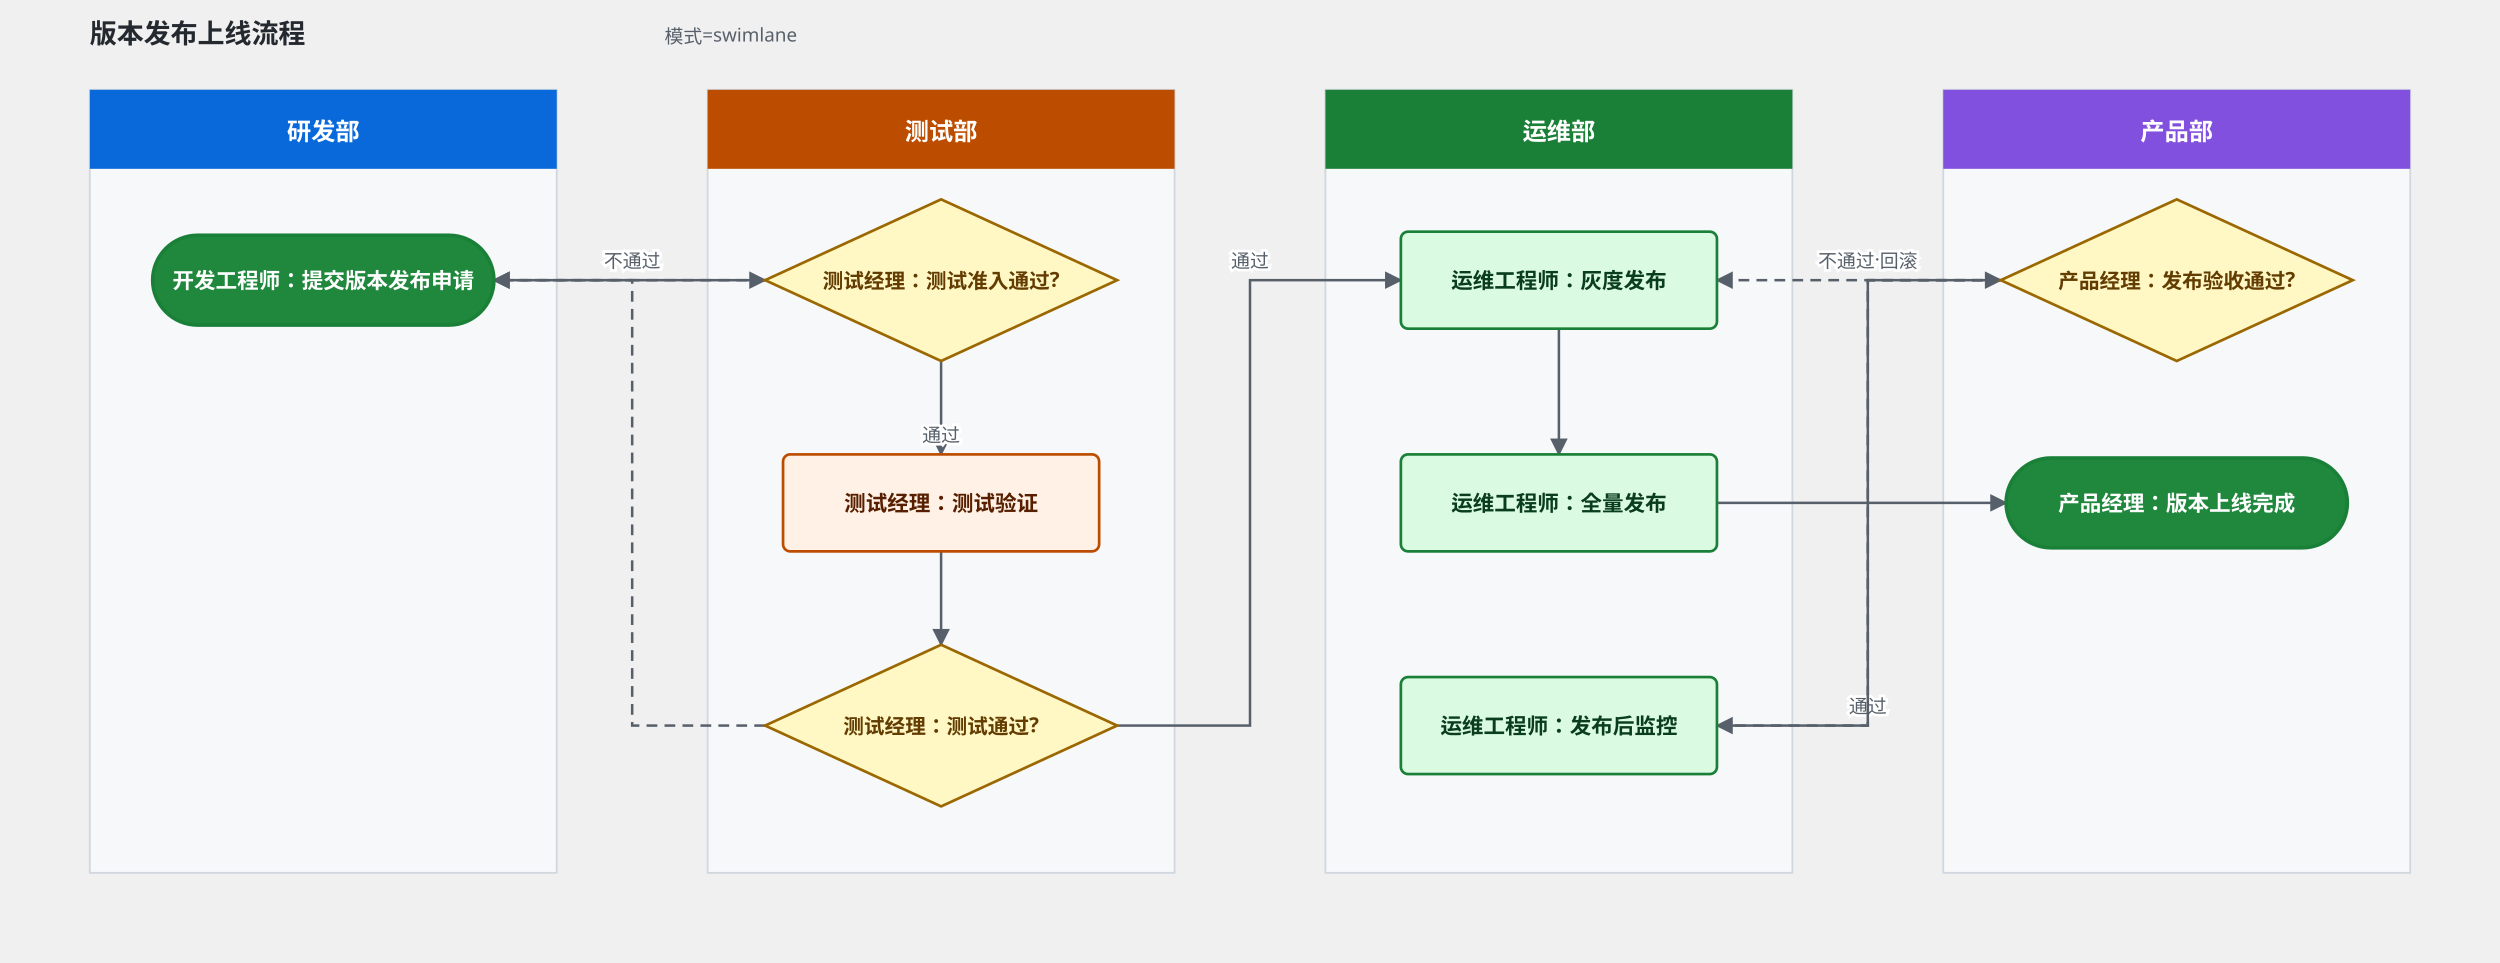
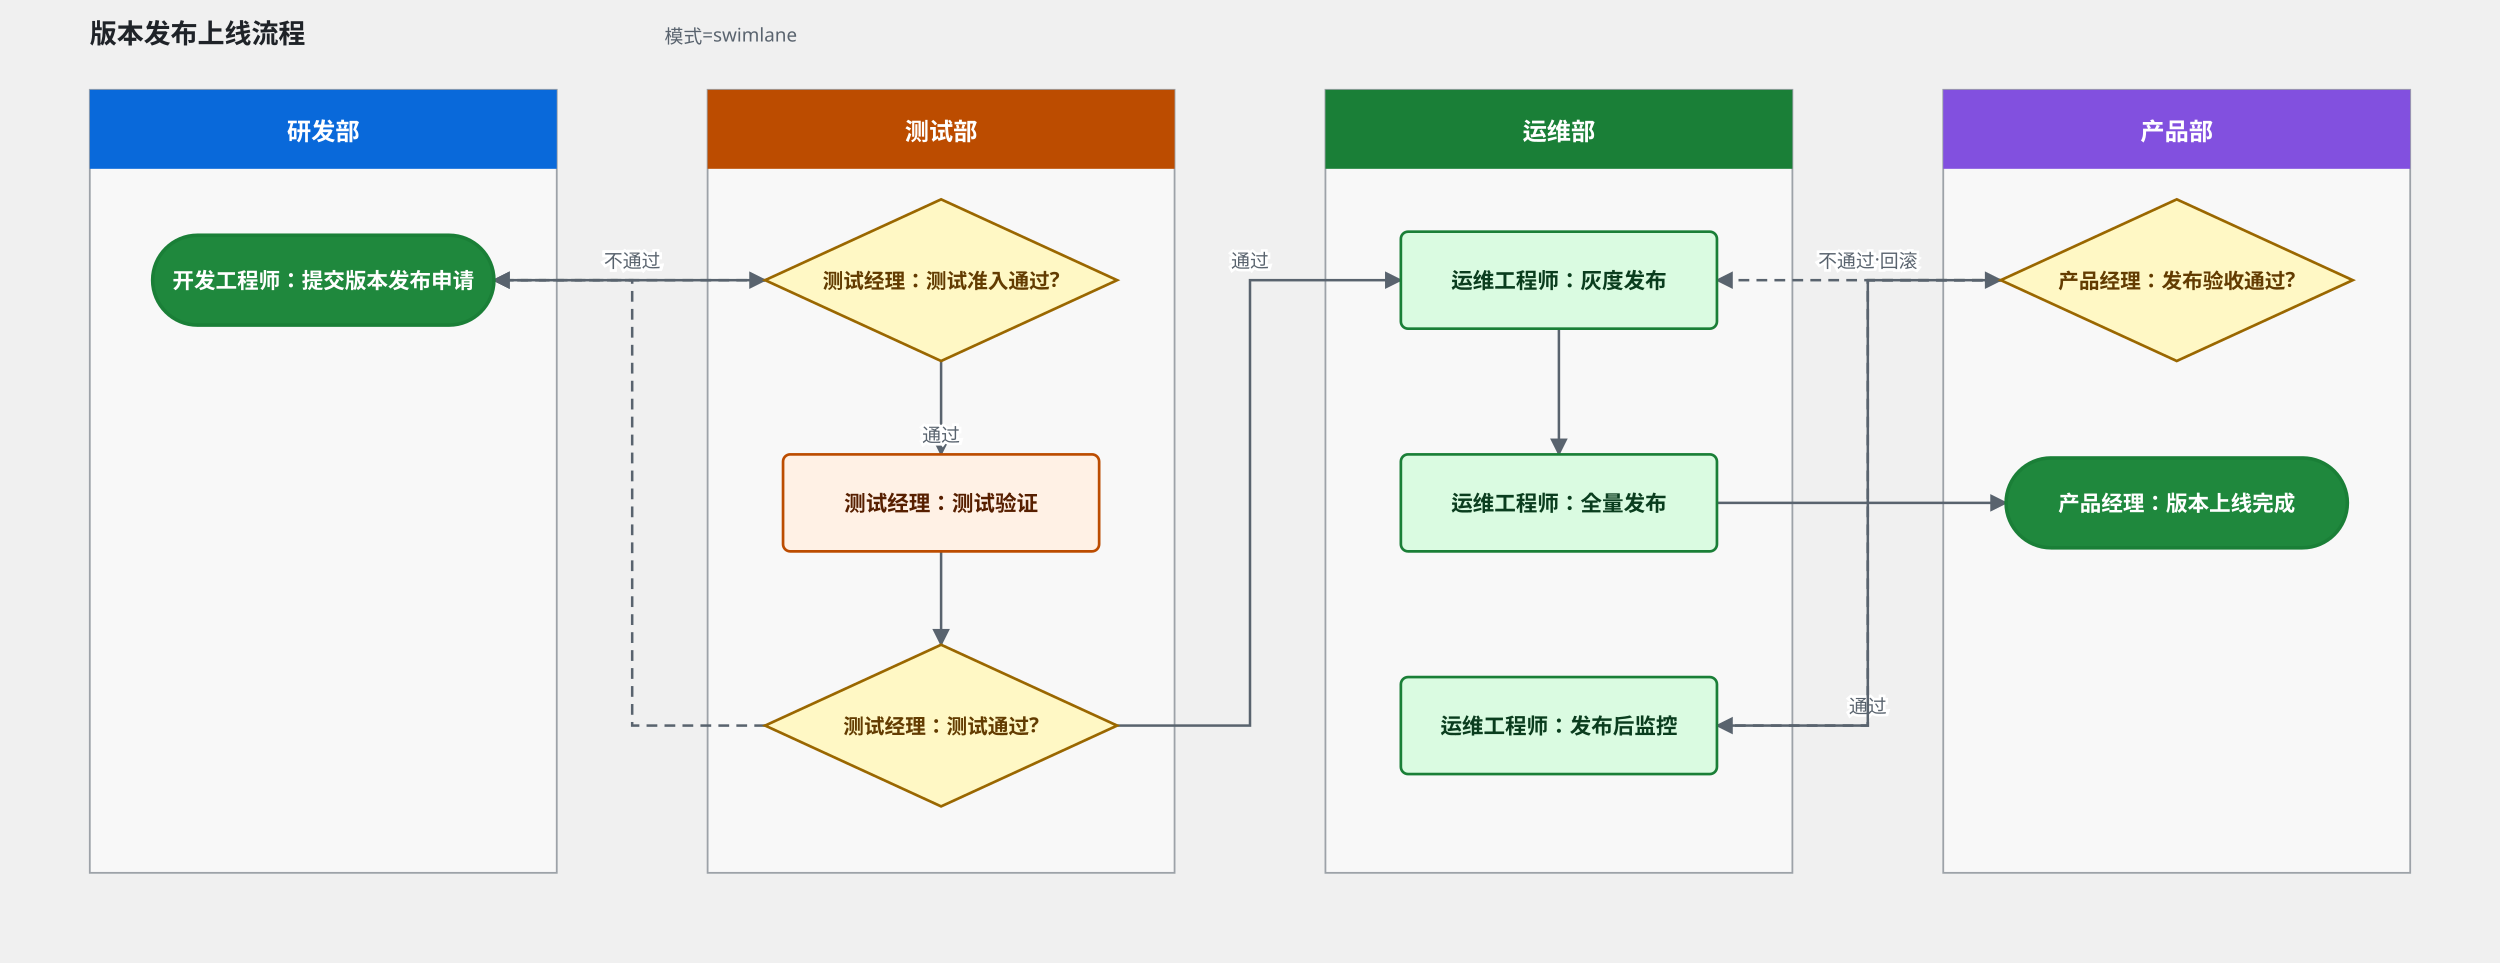
<svg xmlns="http://www.w3.org/2000/svg" viewBox="0 0 1392 536" width="1392" height="536" style="background:#ffffff;font-family:'Microsoft YaHei',system-ui,sans-serif">
  <defs>
    <marker id="arr" viewBox="0 0 10 10" refX="9" refY="5" markerWidth="7" markerHeight="7" orient="auto-start-reverse">
-       <path d="M0,0 L10,5 L0,10 z" fill="#57606a" />
+       <path d="M0,0 L10,5 L0,10 z" fill="#59636e" />
    </marker>
  </defs>
-   <rect x="50" y="50" width="260" height="436" fill="#f6f8fa" stroke="#d0d7de" stroke-width="1" />
+   <rect x="50" y="50" width="260" height="436" fill="#ffffff" stroke="#59636e" stroke-width="1" opacity="0.55" />
  <rect x="50" y="50" width="260" height="44" fill="#0969da" />
  <text x="180" y="78" text-anchor="middle" font-size="13.5" font-weight="700" fill="#ffffff">研发部</text>
-   <rect x="394" y="50" width="260" height="436" fill="#f6f8fa" stroke="#d0d7de" stroke-width="1" />
+   <rect x="394" y="50" width="260" height="436" fill="#ffffff" stroke="#59636e" stroke-width="1" opacity="0.55" />
  <rect x="394" y="50" width="260" height="44" fill="#bc4c00" />
  <text x="524" y="78" text-anchor="middle" font-size="13.5" font-weight="700" fill="#ffffff">测试部</text>
-   <rect x="738" y="50" width="260" height="436" fill="#f6f8fa" stroke="#d0d7de" stroke-width="1" />
+   <rect x="738" y="50" width="260" height="436" fill="#ffffff" stroke="#59636e" stroke-width="1" opacity="0.55" />
  <rect x="738" y="50" width="260" height="44" fill="#1a7f37" />
  <text x="868" y="78" text-anchor="middle" font-size="13.5" font-weight="700" fill="#ffffff">运维部</text>
-   <rect x="1082" y="50" width="260" height="436" fill="#f6f8fa" stroke="#d0d7de" stroke-width="1" />
+   <rect x="1082" y="50" width="260" height="436" fill="#ffffff" stroke="#59636e" stroke-width="1" opacity="0.55" />
  <rect x="1082" y="50" width="260" height="44" fill="#8250df" />
  <text x="1212" y="78" text-anchor="middle" font-size="13.5" font-weight="700" fill="#ffffff">产品部</text>
-   <path d="M 275 156 L 352 156 L 352 156 L 426 156" fill="none" stroke="#57606a" stroke-width="1.4" marker-end="url(#arr)" />
-   <path d="M 524 201 L 524 253" fill="none" stroke="#57606a" stroke-width="1.4" marker-end="url(#arr)" />
-   <text x="524" y="246" text-anchor="middle" font-size="10.5" fill="#57606a" paint-order="stroke" stroke="#ffffff" stroke-width="3">通过</text>
-   <path d="M 426 156 L 352 156 L 352 156 L 275 156" fill="none" stroke="#57606a" stroke-width="1.4" stroke-dasharray="6 4" marker-end="url(#arr)" />
-   <text x="352" y="149" text-anchor="middle" font-size="10.5" fill="#57606a" paint-order="stroke" stroke="#ffffff" stroke-width="3">不通过</text>
-   <path d="M 524 307 L 524 359" fill="none" stroke="#57606a" stroke-width="1.4" marker-end="url(#arr)" />
-   <path d="M 622 404 L 696 404 L 696 156 L 780 156" fill="none" stroke="#57606a" stroke-width="1.4" marker-end="url(#arr)" />
-   <text x="696" y="149" text-anchor="middle" font-size="10.5" fill="#57606a" paint-order="stroke" stroke="#ffffff" stroke-width="3">通过</text>
-   <path d="M 426 404 L 352 404 L 352 156 L 275 156" fill="none" stroke="#57606a" stroke-width="1.4" stroke-dasharray="6 4" marker-end="url(#arr)" />
-   <text x="352" y="149" text-anchor="middle" font-size="10.5" fill="#57606a" paint-order="stroke" stroke="#ffffff" stroke-width="3">不通过</text>
-   <path d="M 868 183 L 868 253" fill="none" stroke="#57606a" stroke-width="1.4" marker-end="url(#arr)" />
-   <path d="M 956 280 L 1040 280 L 1040 156 L 1114 156" fill="none" stroke="#57606a" stroke-width="1.4" marker-end="url(#arr)" />
-   <path d="M 1114 156 L 1040 156 L 1040 404 L 956 404" fill="none" stroke="#57606a" stroke-width="1.4" stroke-dasharray="6 4" marker-end="url(#arr)" />
-   <text x="1040" y="397" text-anchor="middle" font-size="10.5" fill="#57606a" paint-order="stroke" stroke="#ffffff" stroke-width="3">通过</text>
-   <path d="M 1114 156 L 1040 156 L 1040 156 L 956 156" fill="none" stroke="#57606a" stroke-width="1.4" stroke-dasharray="6 4" marker-end="url(#arr)" />
-   <text x="1040" y="149" text-anchor="middle" font-size="10.5" fill="#57606a" paint-order="stroke" stroke="#ffffff" stroke-width="3">不通过·回滚</text>
-   <path d="M 956 404 L 1040 404 L 1040 280 L 1117 280" fill="none" stroke="#57606a" stroke-width="1.4" marker-end="url(#arr)" />
-   <g transform="translate(0,0)">
+   <path d="M 275 156 L 352 156 L 352 156 L 426 156" fill="none" stroke="#59636e" stroke-width="1.4" marker-end="url(#arr)" data-edge="1" data-eidx="0" />
+   <path d="M 524 201 L 524 253" fill="none" stroke="#59636e" stroke-width="1.4" marker-end="url(#arr)" data-edge="1" data-eidx="1" />
+   <text x="524" y="246" text-anchor="middle" font-size="10.5" fill="#59636e" paint-order="stroke" stroke="#ffffff" stroke-width="3">通过</text>
+   <path d="M 426 156 L 352 156 L 352 156 L 275 156" fill="none" stroke="#59636e" stroke-width="1.4" stroke-dasharray="6 4" marker-end="url(#arr)" data-edge="1" data-eidx="2" />
+   <text x="352" y="149" text-anchor="middle" font-size="10.5" fill="#59636e" paint-order="stroke" stroke="#ffffff" stroke-width="3">不通过</text>
+   <path d="M 524 307 L 524 359" fill="none" stroke="#59636e" stroke-width="1.4" marker-end="url(#arr)" data-edge="1" data-eidx="3" />
+   <path d="M 622 404 L 696 404 L 696 156 L 780 156" fill="none" stroke="#59636e" stroke-width="1.4" marker-end="url(#arr)" data-edge="1" data-eidx="4" />
+   <text x="696" y="149" text-anchor="middle" font-size="10.5" fill="#59636e" paint-order="stroke" stroke="#ffffff" stroke-width="3">通过</text>
+   <path d="M 426 404 L 352 404 L 352 156 L 275 156" fill="none" stroke="#59636e" stroke-width="1.4" stroke-dasharray="6 4" marker-end="url(#arr)" data-edge="1" data-eidx="5" />
+   <text x="352" y="149" text-anchor="middle" font-size="10.5" fill="#59636e" paint-order="stroke" stroke="#ffffff" stroke-width="3">不通过</text>
+   <path d="M 868 183 L 868 253" fill="none" stroke="#59636e" stroke-width="1.4" marker-end="url(#arr)" data-edge="1" data-eidx="6" />
+   <path d="M 956 280 L 1040 280 L 1040 156 L 1114 156" fill="none" stroke="#59636e" stroke-width="1.4" marker-end="url(#arr)" data-edge="1" data-eidx="7" />
+   <path d="M 1114 156 L 1040 156 L 1040 404 L 956 404" fill="none" stroke="#59636e" stroke-width="1.4" stroke-dasharray="6 4" marker-end="url(#arr)" data-edge="1" data-eidx="8" />
+   <text x="1040" y="397" text-anchor="middle" font-size="10.5" fill="#59636e" paint-order="stroke" stroke="#ffffff" stroke-width="3">通过</text>
+   <path d="M 1114 156 L 1040 156 L 1040 156 L 956 156" fill="none" stroke="#59636e" stroke-width="1.4" stroke-dasharray="6 4" marker-end="url(#arr)" data-edge="1" data-eidx="9" />
+   <text x="1040" y="149" text-anchor="middle" font-size="10.5" fill="#59636e" paint-order="stroke" stroke="#ffffff" stroke-width="3">不通过·回滚</text>
+   <path d="M 956 404 L 1040 404 L 1040 280 L 1117 280" fill="none" stroke="#59636e" stroke-width="1.4" marker-end="url(#arr)" data-edge="1" data-eidx="10" />
+   <g transform="translate(0,0)" data-id="N1">
    <g fill="#1f883d" stroke="#1a7f37" stroke-width="2">
      <rect x="85" y="131" width="190" height="50" rx="25" ry="25" />
    </g>
    <text x="180" y="160.5" text-anchor="middle" font-size="12" font-weight="600" fill="#ffffff">开发工程师：提交版本发布申请</text>
  </g>
-   <g transform="translate(0,0)">
+   <g transform="translate(0,0)" data-id="N2">
    <g fill="#fff8c5" stroke="#9a6700" stroke-width="1.5">
      <polygon points="524,111 622,156 524,201 426,156" />
    </g>
    <text x="524" y="160.5" text-anchor="middle" font-size="11.5" font-weight="600" fill="#633c01">测试经理：测试准入通过?</text>
  </g>
-   <g transform="translate(0,0)">
+   <g transform="translate(0,0)" data-id="N3">
    <g fill="#fff1e5" stroke="#bc4c00" stroke-width="1.5">
      <rect x="436" y="253" width="176" height="54" rx="4" />
    </g>
    <text x="524" y="284.5" text-anchor="middle" font-size="12" font-weight="600" fill="#571f00">测试经理：测试验证</text>
  </g>
-   <g transform="translate(0,0)">
+   <g transform="translate(0,0)" data-id="N4">
    <g fill="#fff8c5" stroke="#9a6700" stroke-width="1.5">
      <polygon points="524,359 622,404 524,449 426,404" />
    </g>
    <text x="524" y="408.5" text-anchor="middle" font-size="11.5" font-weight="600" fill="#633c01">测试经理：测试通过?</text>
  </g>
-   <g transform="translate(0,0)">
+   <g transform="translate(0,0)" data-id="N5">
    <g fill="#dafbe1" stroke="#1a7f37" stroke-width="1.5">
      <rect x="780" y="129" width="176" height="54" rx="4" />
    </g>
    <text x="868" y="160.5" text-anchor="middle" font-size="12" font-weight="600" fill="#0a3d1e">运维工程师：灰度发布</text>
  </g>
-   <g transform="translate(0,0)">
+   <g transform="translate(0,0)" data-id="N6">
    <g fill="#dafbe1" stroke="#1a7f37" stroke-width="1.5">
      <rect x="780" y="253" width="176" height="54" rx="4" />
    </g>
    <text x="868" y="284.5" text-anchor="middle" font-size="12" font-weight="600" fill="#0a3d1e">运维工程师：全量发布</text>
  </g>
-   <g transform="translate(0,0)">
+   <g transform="translate(0,0)" data-id="N8">
    <g fill="#dafbe1" stroke="#1a7f37" stroke-width="1.5">
      <rect x="780" y="377" width="176" height="54" rx="4" />
    </g>
    <text x="868" y="408.5" text-anchor="middle" font-size="12" font-weight="600" fill="#0a3d1e">运维工程师：发布后监控</text>
  </g>
-   <g transform="translate(0,0)">
+   <g transform="translate(0,0)" data-id="N7">
    <g fill="#fff8c5" stroke="#9a6700" stroke-width="1.5">
      <polygon points="1212,111 1310,156 1212,201 1114,156" />
    </g>
    <text x="1212" y="160.5" text-anchor="middle" font-size="11.5" font-weight="600" fill="#633c01">产品经理：发布验收通过?</text>
  </g>
-   <g transform="translate(0,0)">
+   <g transform="translate(0,0)" data-id="N9">
    <g fill="#1f883d" stroke="#1a7f37" stroke-width="2">
      <rect x="1117" y="255" width="190" height="50" rx="25" ry="25" />
    </g>
    <text x="1212" y="284.5" text-anchor="middle" font-size="12" font-weight="600" fill="#ffffff">产品经理：版本上线完成</text>
  </g>
-   <text x="50" y="24" font-size="15" font-weight="700" fill="#24292f">版本发布上线流程</text>
-   <text x="370" y="24" font-size="10.5" fill="#57606a">模式=swimlane</text>
+   <text x="50" y="24" font-size="15" font-weight="700" fill="#1f2328">版本发布上线流程</text>
+   <text x="370" y="24" font-size="10.5" fill="#59636e">模式=swimlane</text>
</svg>
